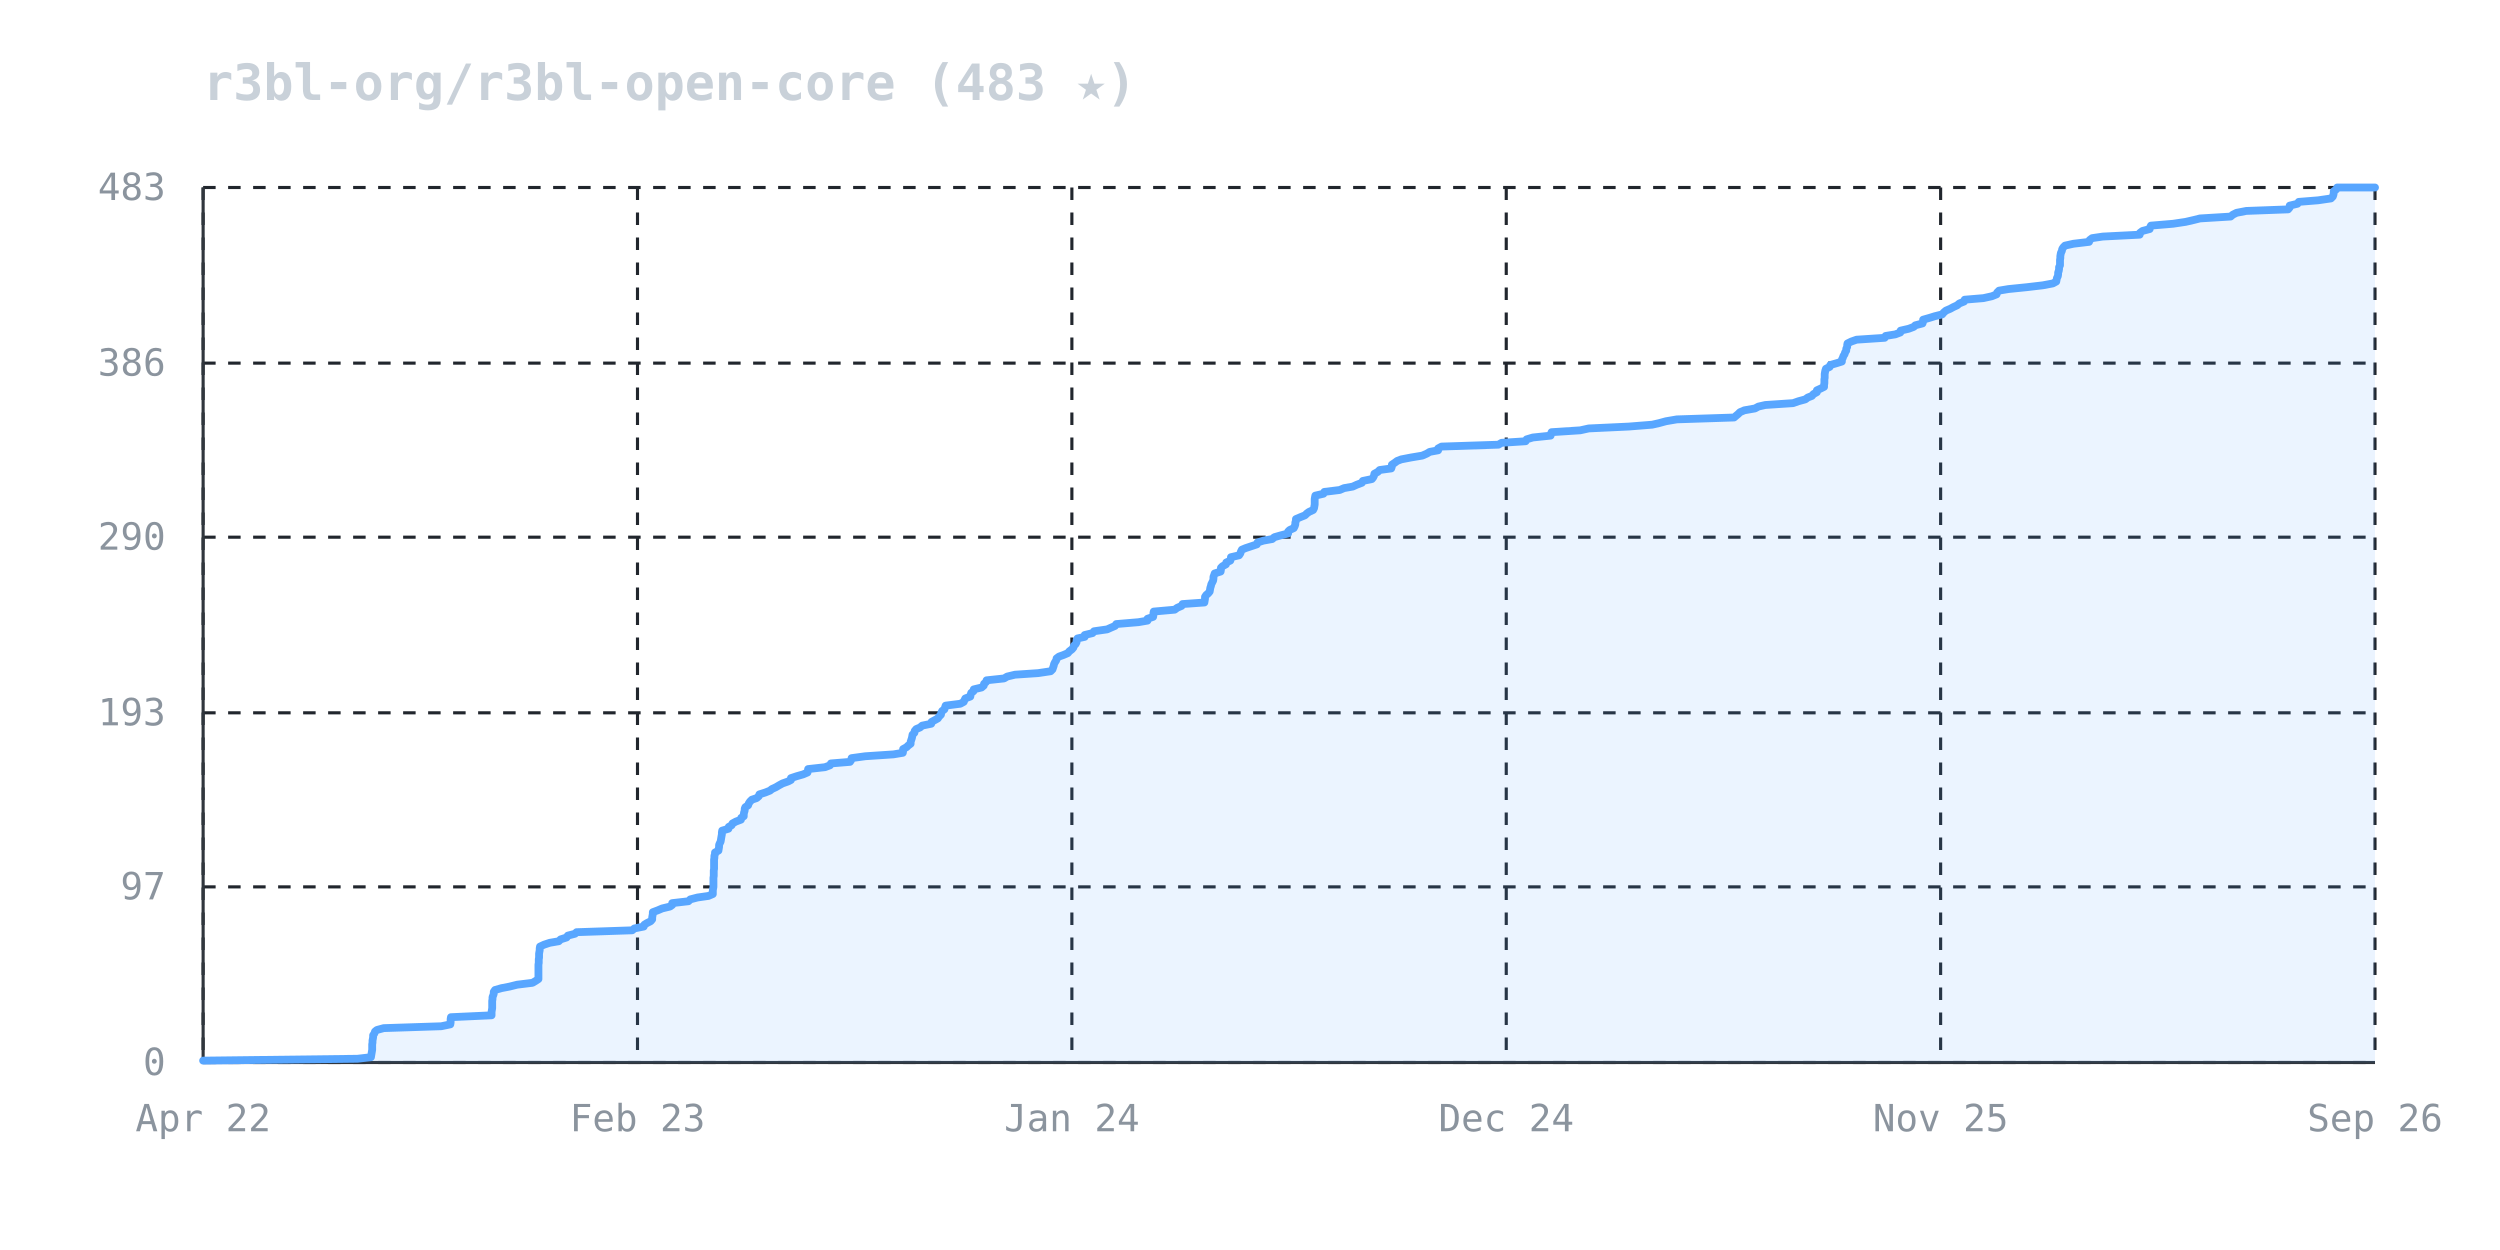
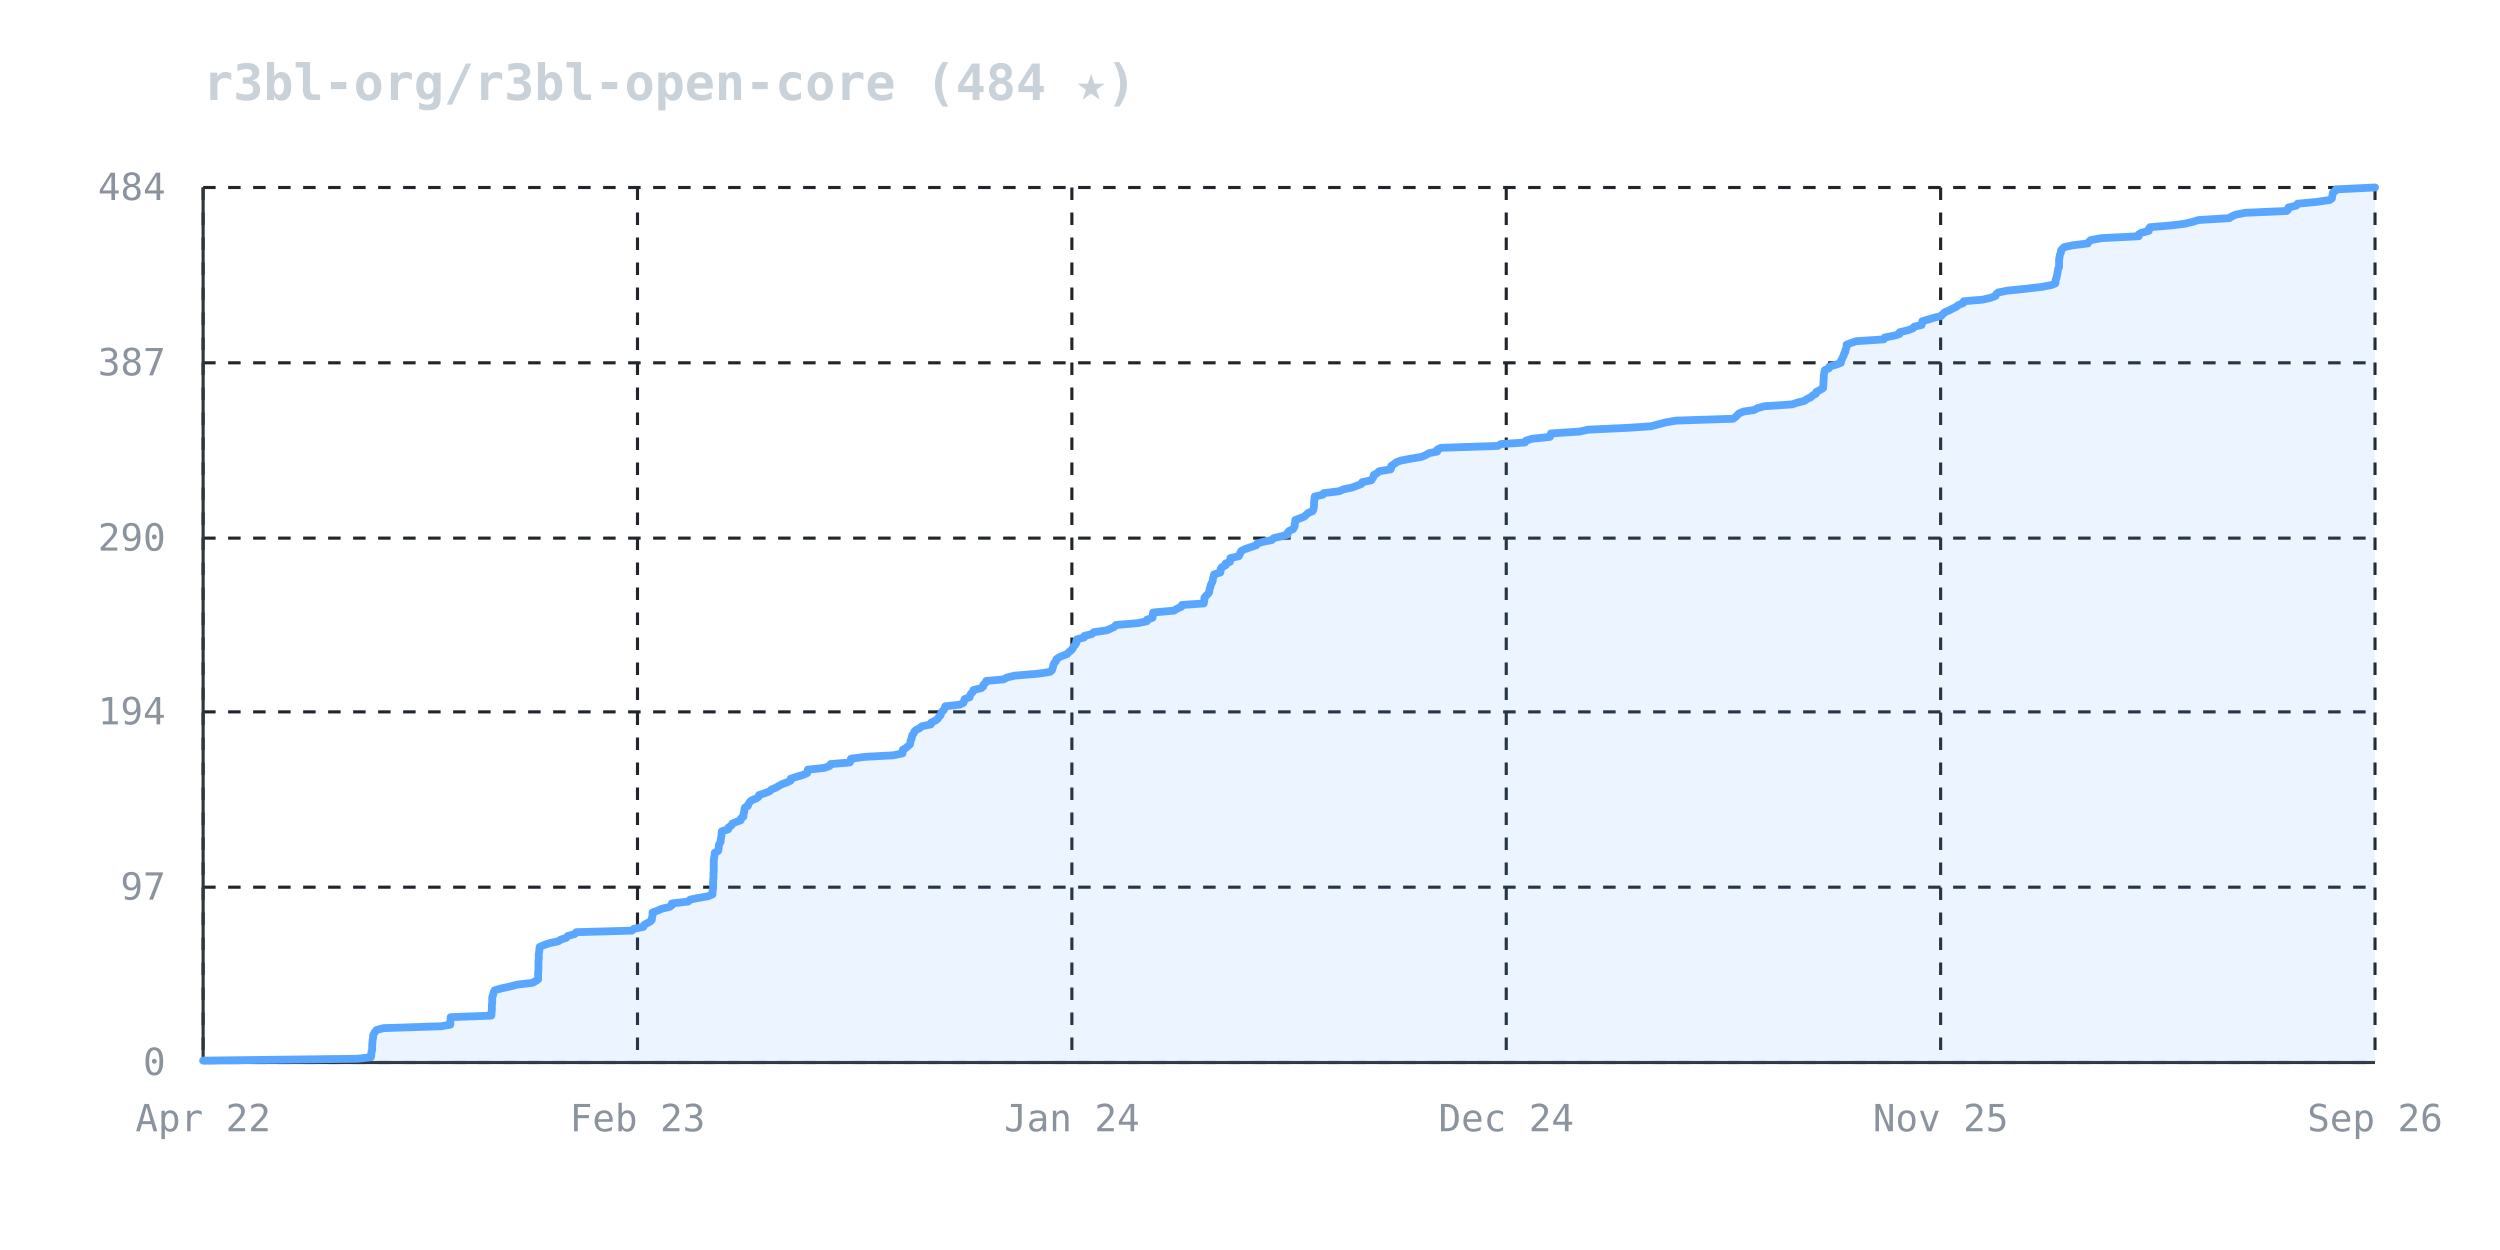
<svg xmlns="http://www.w3.org/2000/svg" viewBox="0 0 800 400" width="100%" height="100%" style="background-color: #0d1117; font-family: Iosevka, 'JetBrains Mono', 'Fira Code', 'Cascadia Code', ui-monospace, SFMono-Regular, Menlo, Monaco, Consolas, monospace;">
  <style>
    .title { fill: #c9d1d9; font-size: 16px; font-weight: 600; font-family: Iosevka, 'JetBrains Mono', 'Fira Code', 'Cascadia Code', ui-monospace, SFMono-Regular, Menlo, Monaco, Consolas, monospace; }
    .axis-line { stroke: #30363d; stroke-width: 1; }
    .line-path { fill: none; stroke: #58a6ff; stroke-width: 2.5; stroke-linejoin: round; stroke-linecap: round; }
    .area-path { fill: #58a6ff; fill-opacity: 0.12; }
  </style>
-   <text x="65" y="32" class="title">r3bl-org/r3bl-open-core (483 ★)</text>
+   <text x="65" y="32" class="title">r3bl-org/r3bl-open-core (484 ★)</text>
  <g id="grid">
    <line x1="65" y1="340.0" x2="760" y2="340.0" stroke="#21262d" stroke-dasharray="4,4" />
    <text x="53" y="344.0" fill="#8b949e" font-size="12" text-anchor="end" font-family="Iosevka, 'JetBrains Mono', 'Fira Code', 'Cascadia Code', ui-monospace, SFMono-Regular, Menlo, Monaco, Consolas, monospace">0</text>
-     <line x1="65" y1="283.8" x2="760" y2="283.8" stroke="#21262d" stroke-dasharray="4,4" />
-     <text x="53" y="287.8" fill="#8b949e" font-size="12" text-anchor="end" font-family="Iosevka, 'JetBrains Mono', 'Fira Code', 'Cascadia Code', ui-monospace, SFMono-Regular, Menlo, Monaco, Consolas, monospace">97</text>
-     <line x1="65" y1="228.1" x2="760" y2="228.1" stroke="#21262d" stroke-dasharray="4,4" />
-     <text x="53" y="232.1" fill="#8b949e" font-size="12" text-anchor="end" font-family="Iosevka, 'JetBrains Mono', 'Fira Code', 'Cascadia Code', ui-monospace, SFMono-Regular, Menlo, Monaco, Consolas, monospace">193</text>
-     <line x1="65" y1="171.9" x2="760" y2="171.9" stroke="#21262d" stroke-dasharray="4,4" />
-     <text x="53" y="175.9" fill="#8b949e" font-size="12" text-anchor="end" font-family="Iosevka, 'JetBrains Mono', 'Fira Code', 'Cascadia Code', ui-monospace, SFMono-Regular, Menlo, Monaco, Consolas, monospace">290</text>
-     <line x1="65" y1="116.2" x2="760" y2="116.2" stroke="#21262d" stroke-dasharray="4,4" />
-     <text x="53" y="120.2" fill="#8b949e" font-size="12" text-anchor="end" font-family="Iosevka, 'JetBrains Mono', 'Fira Code', 'Cascadia Code', ui-monospace, SFMono-Regular, Menlo, Monaco, Consolas, monospace">386</text>
+     <line x1="65" y1="283.9" x2="760" y2="283.9" stroke="#21262d" stroke-dasharray="4,4" />
+     <text x="53" y="287.9" fill="#8b949e" font-size="12" text-anchor="end" font-family="Iosevka, 'JetBrains Mono', 'Fira Code', 'Cascadia Code', ui-monospace, SFMono-Regular, Menlo, Monaco, Consolas, monospace">97</text>
+     <line x1="65" y1="227.8" x2="760" y2="227.8" stroke="#21262d" stroke-dasharray="4,4" />
+     <text x="53" y="231.8" fill="#8b949e" font-size="12" text-anchor="end" font-family="Iosevka, 'JetBrains Mono', 'Fira Code', 'Cascadia Code', ui-monospace, SFMono-Regular, Menlo, Monaco, Consolas, monospace">194</text>
+     <line x1="65" y1="172.2" x2="760" y2="172.2" stroke="#21262d" stroke-dasharray="4,4" />
+     <text x="53" y="176.2" fill="#8b949e" font-size="12" text-anchor="end" font-family="Iosevka, 'JetBrains Mono', 'Fira Code', 'Cascadia Code', ui-monospace, SFMono-Regular, Menlo, Monaco, Consolas, monospace">290</text>
+     <line x1="65" y1="116.1" x2="760" y2="116.1" stroke="#21262d" stroke-dasharray="4,4" />
+     <text x="53" y="120.1" fill="#8b949e" font-size="12" text-anchor="end" font-family="Iosevka, 'JetBrains Mono', 'Fira Code', 'Cascadia Code', ui-monospace, SFMono-Regular, Menlo, Monaco, Consolas, monospace">387</text>
    <line x1="65" y1="60.0" x2="760" y2="60.0" stroke="#21262d" stroke-dasharray="4,4" />
-     <text x="53" y="64.0" fill="#8b949e" font-size="12" text-anchor="end" font-family="Iosevka, 'JetBrains Mono', 'Fira Code', 'Cascadia Code', ui-monospace, SFMono-Regular, Menlo, Monaco, Consolas, monospace">483</text>
+     <text x="53" y="64.0" fill="#8b949e" font-size="12" text-anchor="end" font-family="Iosevka, 'JetBrains Mono', 'Fira Code', 'Cascadia Code', ui-monospace, SFMono-Regular, Menlo, Monaco, Consolas, monospace">484</text>
    <line x1="65.0" y1="60" x2="65.0" y2="340" stroke="#21262d" stroke-dasharray="4,4" />
    <text x="65.0" y="362.0" fill="#8b949e" font-size="12" text-anchor="middle" font-family="Iosevka, 'JetBrains Mono', 'Fira Code', 'Cascadia Code', ui-monospace, SFMono-Regular, Menlo, Monaco, Consolas, monospace">Apr 22</text>
    <line x1="204.0" y1="60" x2="204.0" y2="340" stroke="#21262d" stroke-dasharray="4,4" />
    <text x="204.0" y="362.0" fill="#8b949e" font-size="12" text-anchor="middle" font-family="Iosevka, 'JetBrains Mono', 'Fira Code', 'Cascadia Code', ui-monospace, SFMono-Regular, Menlo, Monaco, Consolas, monospace">Feb 23</text>
    <line x1="343.0" y1="60" x2="343.0" y2="340" stroke="#21262d" stroke-dasharray="4,4" />
    <text x="343.0" y="362.0" fill="#8b949e" font-size="12" text-anchor="middle" font-family="Iosevka, 'JetBrains Mono', 'Fira Code', 'Cascadia Code', ui-monospace, SFMono-Regular, Menlo, Monaco, Consolas, monospace">Jan 24</text>
    <line x1="482.0" y1="60" x2="482.0" y2="340" stroke="#21262d" stroke-dasharray="4,4" />
    <text x="482.0" y="362.0" fill="#8b949e" font-size="12" text-anchor="middle" font-family="Iosevka, 'JetBrains Mono', 'Fira Code', 'Cascadia Code', ui-monospace, SFMono-Regular, Menlo, Monaco, Consolas, monospace">Dec 24</text>
    <line x1="621.0" y1="60" x2="621.0" y2="340" stroke="#21262d" stroke-dasharray="4,4" />
    <text x="621.0" y="362.0" fill="#8b949e" font-size="12" text-anchor="middle" font-family="Iosevka, 'JetBrains Mono', 'Fira Code', 'Cascadia Code', ui-monospace, SFMono-Regular, Menlo, Monaco, Consolas, monospace">Nov 25</text>
    <line x1="760.0" y1="60" x2="760.0" y2="340" stroke="#21262d" stroke-dasharray="4,4" />
    <text x="760.0" y="362.0" fill="#8b949e" font-size="12" text-anchor="middle" font-family="Iosevka, 'JetBrains Mono', 'Fira Code', 'Cascadia Code', ui-monospace, SFMono-Regular, Menlo, Monaco, Consolas, monospace">Sep 26</text>
  </g>
  <line x1="65" y1="340" x2="760" y2="340" class="axis-line" />
  <line x1="65" y1="60" x2="65" y2="340" class="axis-line" />
-   <polygon points="65.0,340.0 65.0,339.4 114.4,338.8 118.7,338.3 118.8,337.7 118.9,337.1 119.0,336.5 119.1,335.9 119.1,335.4 119.1,334.8 119.1,334.2 119.2,333.6 119.2,333.0 119.3,332.5 119.4,331.9 119.4,331.3 119.8,330.7 120.0,330.1 120.6,329.6 122.8,329.0 141.2,328.4 144.1,327.8 144.2,327.2 144.2,326.7 144.2,326.1 144.3,325.5 157.3,324.9 157.3,324.3 157.3,323.8 157.4,323.2 157.5,322.6 157.5,322.0 157.5,321.4 157.5,320.9 157.5,320.3 157.6,319.7 157.6,319.1 157.8,318.6 158.0,318.0 158.0,317.4 158.4,316.8 160.5,316.2 163.1,315.7 165.5,315.1 170.4,314.5 171.4,313.9 172.3,313.3 172.3,312.8 172.3,312.2 172.3,311.6 172.3,311.0 172.3,310.4 172.3,309.9 172.3,309.3 172.3,308.7 172.4,308.1 172.4,307.5 172.4,307.0 172.5,306.4 172.5,305.8 172.5,305.2 172.6,304.6 172.7,304.1 172.7,303.5 172.8,302.9 174.1,302.3 175.9,301.7 178.8,301.2 179.4,300.6 181.3,300.0 181.7,299.4 184.0,298.8 184.5,298.3 202.3,297.7 203.0,297.1 206.0,296.5 206.2,295.9 207.0,295.4 208.2,294.8 208.7,294.2 208.7,293.6 208.8,293.0 208.9,292.5 208.9,291.9 210.5,291.3 211.9,290.7 214.4,290.1 215.1,289.6 215.1,289.0 220.3,288.4 220.9,287.8 223.2,287.2 226.7,286.7 228.1,286.1 228.1,285.5 228.1,284.9 228.2,284.3 228.3,283.8 228.3,283.2 228.3,282.6 228.3,282.0 228.3,281.4 228.3,280.9 228.4,280.3 228.4,279.7 228.4,279.1 228.4,278.6 228.5,278.0 228.5,277.4 228.5,276.8 228.5,276.2 228.5,275.7 228.5,275.1 228.6,274.5 228.6,273.9 228.8,273.3 228.8,272.8 229.9,272.2 230.0,271.6 230.1,271.0 230.1,270.4 230.3,269.9 230.6,269.3 230.7,268.7 230.8,268.1 230.9,267.5 231.0,267.0 231.0,266.4 231.1,265.8 233.1,265.2 233.2,264.6 234.1,264.1 234.4,263.5 235.5,262.9 237.1,262.3 237.2,261.7 238.0,261.2 238.0,260.6 238.1,260.0 238.3,259.4 238.3,258.8 238.5,258.3 239.4,257.7 239.6,257.1 240.0,256.5 240.6,255.9 242.1,255.4 242.8,254.8 243.0,254.2 244.9,253.6 246.4,253.0 247.0,252.5 248.3,251.9 249.3,251.3 250.4,250.7 252.1,250.1 253.1,249.6 253.1,249.0 254.9,248.4 257.0,247.8 258.4,247.2 258.5,246.7 258.6,246.1 264.0,245.5 265.6,244.9 265.9,244.3 272.0,243.8 272.4,243.2 272.5,242.6 276.9,242.0 285.9,241.4 288.9,240.9 289.0,240.3 289.0,239.7 290.1,239.1 290.6,238.6 291.4,238.0 291.4,237.4 291.6,236.8 291.8,236.2 291.9,235.7 292.0,235.1 292.6,234.5 292.7,233.9 293.2,233.3 294.4,232.8 295.1,232.2 298.0,231.6 298.1,231.0 299.2,230.4 300.1,229.9 300.5,229.3 301.1,228.7 301.2,228.1 301.5,227.5 302.2,227.0 302.4,226.4 302.6,225.8 307.3,225.2 308.4,224.6 308.6,224.1 308.9,223.5 310.5,222.9 310.6,222.3 310.8,221.7 311.5,221.2 311.6,220.6 314.1,220.0 314.8,219.4 314.9,218.8 315.5,218.3 315.7,217.7 321.3,217.1 322.3,216.5 324.8,215.9 332.2,215.4 336.2,214.8 336.8,214.2 337.0,213.6 337.2,213.0 337.3,212.5 337.6,211.9 338.0,211.3 338.1,210.7 338.9,210.1 340.3,209.6 341.7,209.0 342.2,208.4 343.0,207.8 343.5,207.2 343.6,206.7 344.2,206.1 344.5,205.5 344.5,204.9 344.8,204.3 347.1,203.8 347.1,203.2 349.6,202.6 350.1,202.0 354.3,201.4 355.4,200.9 356.8,200.3 357.2,199.7 364.3,199.1 367.2,198.6 367.2,198.0 369.0,197.4 369.1,196.8 369.1,196.2 369.2,195.7 375.9,195.1 376.7,194.5 378.1,193.9 378.4,193.3 385.4,192.8 385.5,192.2 385.6,191.6 385.6,191.0 386.0,190.4 386.6,189.9 387.1,189.3 387.2,188.7 387.3,188.1 387.5,187.5 387.6,187.0 387.9,186.4 388.2,185.8 388.3,185.2 388.3,184.6 388.5,184.1 388.7,183.5 390.6,182.9 390.7,182.3 390.7,181.7 391.2,181.2 392.3,180.6 392.4,180.0 393.7,179.4 393.9,178.8 393.9,178.3 396.5,177.7 396.9,177.1 397.1,176.5 397.4,175.9 398.6,175.4 400.4,174.8 402.2,174.2 402.4,173.6 404.3,173.0 407.1,172.5 407.8,171.9 409.9,171.3 412.2,170.7 412.2,170.1 412.7,169.6 414.0,169.0 414.3,168.4 414.5,167.8 414.5,167.2 414.7,166.7 414.7,166.1 416.1,165.5 417.6,164.9 418.2,164.3 418.9,163.8 420.2,163.2 420.5,162.6 420.6,162.0 420.7,161.4 420.7,160.9 420.7,160.3 420.7,159.7 420.8,159.1 420.9,158.6 423.5,158.0 423.8,157.4 428.7,156.8 430.1,156.2 432.9,155.7 434.2,155.1 435.8,154.5 436.1,153.9 439.0,153.3 439.4,152.8 439.7,152.2 439.8,151.6 440.9,151.0 441.5,150.4 445.2,149.9 445.4,149.3 445.4,148.7 446.3,148.1 447.1,147.5 448.4,147.0 451.5,146.4 455.1,145.8 456.5,145.2 457.5,144.6 460.2,144.1 460.2,143.5 461.3,142.9 479.5,142.3 480.5,141.7 488.2,141.2 488.5,140.6 490.5,140.0 496.2,139.4 496.3,138.8 496.5,138.3 505.7,137.7 508.4,137.1 521.2,136.5 528.7,135.9 530.9,135.4 533.1,134.8 536.6,134.2 554.9,133.6 555.6,133.0 556.2,132.5 556.8,131.9 558.2,131.3 561.6,130.7 562.7,130.1 564.9,129.6 573.8,129.0 575.5,128.4 577.7,127.8 578.5,127.2 579.8,126.7 580.3,126.1 581.4,125.5 581.4,124.9 582.7,124.3 583.7,123.8 583.7,123.2 583.8,122.6 583.8,122.0 583.8,121.4 583.9,120.9 583.9,120.3 583.9,119.7 584.0,119.1 584.1,118.6 584.3,118.0 585.5,117.4 585.7,116.8 587.8,116.2 589.4,115.7 589.4,115.1 589.7,114.5 589.9,113.9 590.3,113.3 590.4,112.8 590.8,112.2 590.8,111.6 591.1,111.0 591.1,110.4 591.2,109.9 592.4,109.3 594.1,108.7 603.1,108.1 603.4,107.5 606.5,107.0 608.1,106.4 608.2,105.8 610.8,105.2 612.4,104.6 612.9,104.1 615.2,103.5 615.4,102.9 615.4,102.3 617.5,101.7 619.1,101.2 621.5,100.6 622.0,100.0 622.7,99.4 624.1,98.8 625.0,98.3 626.3,97.7 627.0,97.1 628.5,96.5 628.7,95.9 634.7,95.4 637.4,94.8 638.9,94.2 639.1,93.6 639.7,93.0 642.7,92.5 648.6,91.9 653.7,91.3 656.9,90.7 658.0,90.1 658.1,89.6 658.2,89.0 658.5,88.4 658.6,87.8 658.6,87.2 658.8,86.7 658.9,86.1 658.9,85.5 659.2,84.9 659.2,84.3 659.2,83.8 659.2,83.2 659.3,82.6 659.3,82.0 659.4,81.4 659.5,80.9 659.8,80.3 659.9,79.7 660.3,79.1 660.8,78.6 663.5,78.0 668.5,77.4 668.7,76.8 669.5,76.2 672.9,75.7 684.7,75.1 684.8,74.5 685.6,73.9 687.9,73.3 688.0,72.8 688.3,72.2 695.4,71.6 699.4,71.0 702.0,70.4 704.0,69.9 713.8,69.3 714.5,68.7 715.7,68.1 718.8,67.5 732.2,67.0 732.7,66.4 732.7,65.8 735.2,65.2 735.6,64.6 741.8,64.1 745.9,63.5 746.5,62.9 746.7,62.3 746.8,61.7 746.8,61.2 747.6,60.6 747.9,60.0 760.0,60.0 760.0,340.0" class="area-path" />
-   <polyline points="65.0,339.4 114.4,338.8 118.7,338.3 118.8,337.7 118.9,337.1 119.0,336.5 119.1,335.9 119.1,335.4 119.1,334.8 119.1,334.2 119.2,333.6 119.2,333.0 119.3,332.5 119.4,331.9 119.4,331.3 119.8,330.7 120.0,330.1 120.6,329.6 122.8,329.0 141.2,328.4 144.1,327.8 144.2,327.2 144.2,326.7 144.2,326.1 144.3,325.5 157.3,324.9 157.3,324.3 157.3,323.8 157.4,323.2 157.5,322.6 157.5,322.0 157.5,321.4 157.5,320.9 157.5,320.3 157.6,319.7 157.6,319.1 157.8,318.6 158.0,318.0 158.0,317.4 158.4,316.8 160.5,316.2 163.1,315.7 165.5,315.1 170.4,314.5 171.4,313.9 172.3,313.3 172.3,312.8 172.3,312.2 172.3,311.6 172.3,311.0 172.3,310.4 172.3,309.9 172.3,309.3 172.3,308.7 172.4,308.1 172.4,307.5 172.4,307.0 172.5,306.4 172.5,305.8 172.5,305.2 172.6,304.6 172.7,304.1 172.7,303.5 172.8,302.9 174.1,302.3 175.9,301.7 178.8,301.2 179.4,300.6 181.3,300.0 181.7,299.4 184.0,298.8 184.5,298.3 202.3,297.7 203.0,297.1 206.0,296.5 206.2,295.9 207.0,295.4 208.2,294.8 208.7,294.2 208.7,293.6 208.8,293.0 208.9,292.5 208.9,291.9 210.5,291.3 211.9,290.7 214.4,290.1 215.1,289.6 215.1,289.0 220.3,288.4 220.9,287.8 223.2,287.2 226.7,286.7 228.1,286.1 228.1,285.5 228.1,284.9 228.2,284.3 228.3,283.8 228.3,283.2 228.3,282.6 228.3,282.0 228.3,281.4 228.3,280.9 228.4,280.3 228.4,279.7 228.4,279.1 228.4,278.6 228.5,278.0 228.5,277.4 228.5,276.8 228.5,276.2 228.5,275.7 228.5,275.1 228.6,274.5 228.6,273.9 228.8,273.3 228.8,272.8 229.9,272.2 230.0,271.6 230.1,271.0 230.1,270.4 230.3,269.9 230.6,269.3 230.7,268.7 230.8,268.1 230.9,267.5 231.0,267.0 231.0,266.4 231.1,265.8 233.1,265.2 233.2,264.6 234.1,264.1 234.4,263.5 235.5,262.9 237.1,262.3 237.2,261.7 238.0,261.2 238.0,260.6 238.1,260.0 238.3,259.4 238.3,258.8 238.5,258.3 239.4,257.7 239.6,257.1 240.0,256.5 240.6,255.9 242.1,255.4 242.8,254.8 243.0,254.2 244.9,253.6 246.4,253.0 247.0,252.5 248.3,251.9 249.3,251.3 250.4,250.7 252.1,250.1 253.1,249.6 253.1,249.0 254.9,248.4 257.0,247.8 258.4,247.2 258.5,246.7 258.6,246.1 264.0,245.5 265.6,244.9 265.9,244.3 272.0,243.8 272.4,243.2 272.5,242.6 276.9,242.0 285.9,241.4 288.9,240.9 289.0,240.3 289.0,239.7 290.1,239.1 290.6,238.6 291.4,238.0 291.4,237.4 291.6,236.8 291.8,236.2 291.9,235.7 292.0,235.1 292.6,234.5 292.7,233.9 293.2,233.3 294.4,232.8 295.1,232.2 298.0,231.6 298.1,231.0 299.2,230.4 300.1,229.9 300.5,229.3 301.1,228.7 301.2,228.1 301.5,227.5 302.2,227.0 302.4,226.4 302.6,225.8 307.3,225.2 308.4,224.6 308.6,224.1 308.9,223.5 310.5,222.9 310.6,222.3 310.8,221.7 311.5,221.2 311.6,220.6 314.1,220.0 314.8,219.4 314.9,218.8 315.5,218.3 315.7,217.7 321.3,217.1 322.3,216.5 324.8,215.9 332.2,215.4 336.2,214.8 336.8,214.2 337.0,213.6 337.2,213.0 337.3,212.5 337.6,211.9 338.0,211.3 338.1,210.7 338.9,210.1 340.3,209.6 341.7,209.0 342.2,208.4 343.0,207.8 343.5,207.2 343.6,206.7 344.2,206.1 344.5,205.5 344.5,204.9 344.8,204.3 347.1,203.8 347.1,203.2 349.6,202.6 350.1,202.0 354.3,201.4 355.4,200.9 356.8,200.3 357.2,199.7 364.3,199.1 367.2,198.6 367.2,198.0 369.0,197.4 369.1,196.8 369.1,196.2 369.2,195.7 375.9,195.1 376.7,194.5 378.1,193.9 378.4,193.3 385.4,192.8 385.5,192.2 385.6,191.6 385.6,191.0 386.0,190.4 386.6,189.9 387.1,189.3 387.2,188.7 387.3,188.1 387.5,187.5 387.6,187.0 387.9,186.4 388.2,185.8 388.3,185.2 388.3,184.6 388.5,184.1 388.7,183.5 390.6,182.9 390.7,182.3 390.7,181.7 391.2,181.2 392.3,180.6 392.4,180.0 393.7,179.4 393.9,178.8 393.9,178.3 396.5,177.7 396.9,177.1 397.1,176.5 397.4,175.9 398.6,175.4 400.4,174.8 402.2,174.2 402.4,173.6 404.3,173.0 407.1,172.5 407.8,171.9 409.9,171.3 412.2,170.7 412.2,170.1 412.7,169.6 414.0,169.0 414.3,168.4 414.5,167.8 414.5,167.2 414.7,166.7 414.7,166.1 416.1,165.5 417.6,164.9 418.2,164.3 418.9,163.8 420.2,163.2 420.5,162.6 420.6,162.0 420.7,161.4 420.7,160.9 420.7,160.3 420.7,159.7 420.8,159.1 420.9,158.6 423.5,158.0 423.8,157.4 428.7,156.8 430.1,156.2 432.9,155.7 434.2,155.1 435.8,154.5 436.1,153.9 439.0,153.3 439.4,152.8 439.7,152.2 439.8,151.6 440.9,151.0 441.5,150.4 445.2,149.9 445.4,149.3 445.4,148.7 446.3,148.1 447.1,147.5 448.4,147.0 451.5,146.4 455.1,145.8 456.5,145.2 457.5,144.6 460.2,144.1 460.2,143.5 461.3,142.9 479.5,142.3 480.5,141.7 488.2,141.2 488.5,140.6 490.5,140.0 496.2,139.4 496.3,138.8 496.5,138.3 505.7,137.7 508.4,137.1 521.2,136.5 528.7,135.9 530.9,135.4 533.1,134.8 536.6,134.2 554.9,133.6 555.6,133.0 556.2,132.5 556.8,131.9 558.2,131.3 561.6,130.7 562.7,130.1 564.9,129.6 573.8,129.0 575.5,128.4 577.7,127.8 578.5,127.2 579.8,126.7 580.3,126.1 581.4,125.5 581.4,124.9 582.7,124.3 583.7,123.8 583.7,123.2 583.8,122.6 583.8,122.0 583.8,121.4 583.9,120.9 583.9,120.3 583.9,119.7 584.0,119.1 584.1,118.6 584.3,118.0 585.5,117.4 585.7,116.8 587.8,116.2 589.4,115.7 589.4,115.1 589.7,114.5 589.9,113.9 590.3,113.3 590.4,112.8 590.8,112.2 590.8,111.6 591.1,111.0 591.1,110.4 591.2,109.9 592.4,109.3 594.1,108.7 603.1,108.1 603.4,107.5 606.5,107.0 608.1,106.4 608.2,105.8 610.8,105.2 612.4,104.6 612.9,104.1 615.2,103.5 615.4,102.9 615.4,102.3 617.5,101.7 619.1,101.2 621.5,100.6 622.0,100.0 622.7,99.4 624.1,98.8 625.0,98.3 626.3,97.7 627.0,97.1 628.5,96.5 628.7,95.9 634.7,95.4 637.4,94.8 638.9,94.2 639.1,93.6 639.7,93.0 642.7,92.5 648.6,91.9 653.7,91.3 656.9,90.7 658.0,90.1 658.1,89.6 658.2,89.0 658.5,88.4 658.6,87.8 658.6,87.2 658.8,86.7 658.9,86.1 658.9,85.5 659.2,84.9 659.2,84.3 659.2,83.8 659.2,83.2 659.3,82.6 659.3,82.0 659.4,81.4 659.5,80.9 659.8,80.3 659.9,79.7 660.3,79.1 660.8,78.6 663.5,78.0 668.5,77.4 668.7,76.8 669.5,76.2 672.9,75.7 684.7,75.1 684.8,74.5 685.6,73.9 687.9,73.3 688.0,72.8 688.3,72.2 695.4,71.6 699.4,71.0 702.0,70.4 704.0,69.9 713.8,69.3 714.5,68.7 715.7,68.1 718.8,67.5 732.2,67.0 732.7,66.4 732.7,65.8 735.2,65.2 735.6,64.6 741.8,64.1 745.9,63.5 746.5,62.9 746.7,62.3 746.8,61.7 746.8,61.2 747.6,60.6 747.9,60.0 760.0,60.0" class="line-path" />
+   <polygon points="65.0,340.0 65.0,339.4 114.4,338.8 118.7,338.3 118.8,337.7 118.8,337.1 118.9,336.5 119.1,336.0 119.1,335.4 119.1,334.8 119.1,334.2 119.2,333.6 119.2,333.1 119.3,332.5 119.4,331.9 119.4,331.3 119.7,330.7 120.0,330.2 120.5,329.6 122.8,329.0 141.2,328.4 144.1,327.9 144.1,327.3 144.1,326.7 144.2,326.1 144.2,325.5 157.2,325.0 157.3,324.4 157.3,323.8 157.4,323.2 157.4,322.6 157.4,322.1 157.4,321.5 157.5,320.9 157.5,320.3 157.5,319.8 157.5,319.2 157.7,318.6 157.9,318.0 158.0,317.4 158.3,316.9 160.4,316.3 163.1,315.7 165.4,315.1 170.4,314.5 171.3,314.0 172.2,313.4 172.2,312.8 172.2,312.2 172.2,311.7 172.2,311.1 172.3,310.5 172.3,309.9 172.3,309.3 172.3,308.8 172.3,308.2 172.3,307.6 172.4,307.0 172.4,306.4 172.4,305.9 172.4,305.3 172.5,304.7 172.6,304.1 172.6,303.6 172.7,303.0 174.1,302.4 175.9,301.8 178.7,301.2 179.4,300.7 181.2,300.1 181.7,299.5 183.9,298.9 184.4,298.3 202.2,297.8 202.9,297.2 205.9,296.6 206.1,296.0 206.9,295.5 208.1,294.9 208.6,294.3 208.6,293.7 208.8,293.1 208.8,292.6 208.8,292.0 210.4,291.4 211.8,290.8 214.3,290.2 215.0,289.7 215.0,289.1 220.2,288.5 220.8,287.9 223.1,287.4 226.6,286.8 228.0,286.2 228.0,285.6 228.0,285.0 228.2,284.5 228.2,283.9 228.2,283.3 228.2,282.7 228.2,282.1 228.2,281.6 228.3,281.0 228.3,280.4 228.3,279.8 228.3,279.3 228.4,278.7 228.4,278.1 228.4,277.5 228.4,276.9 228.4,276.4 228.4,275.8 228.4,275.2 228.5,274.6 228.6,274.0 228.7,273.5 228.7,272.9 229.8,272.3 229.9,271.7 230.0,271.2 230.0,270.6 230.2,270.0 230.6,269.4 230.6,268.8 230.7,268.3 230.8,267.7 230.9,267.1 230.9,266.5 231.0,266.0 233.0,265.4 233.1,264.8 234.0,264.2 234.3,263.6 235.4,263.1 237.0,262.5 237.1,261.9 237.9,261.3 237.9,260.7 238.0,260.2 238.2,259.6 238.2,259.0 238.4,258.4 239.3,257.9 239.5,257.3 239.9,256.7 240.5,256.1 242.0,255.5 242.7,255.0 242.9,254.4 244.8,253.8 246.3,253.2 246.9,252.6 248.2,252.1 249.2,251.5 250.3,250.9 252.0,250.3 253.0,249.8 253.0,249.2 254.8,248.6 256.9,248.0 258.3,247.4 258.4,246.9 258.5,246.3 263.9,245.7 265.5,245.1 265.8,244.5 271.9,244.0 272.3,243.4 272.3,242.8 276.7,242.2 285.8,241.7 288.8,241.1 288.9,240.5 288.9,239.9 290.0,239.3 290.5,238.8 291.2,238.2 291.3,237.6 291.4,237.0 291.7,236.4 291.8,235.9 291.9,235.3 292.4,234.7 292.6,234.1 293.1,233.6 294.3,233.0 295.0,232.4 297.9,231.8 298.0,231.2 299.1,230.7 300.0,230.1 300.4,229.5 301.0,228.9 301.1,228.3 301.4,227.8 302.0,227.2 302.3,226.6 302.5,226.0 307.1,225.5 308.3,224.9 308.5,224.3 308.7,223.7 310.3,223.1 310.4,222.6 310.7,222.0 311.3,221.4 311.5,220.8 314.0,220.2 314.6,219.7 314.7,219.1 315.4,218.5 315.6,217.9 321.2,217.4 322.2,216.8 324.7,216.2 332.1,215.6 336.0,215.0 336.6,214.5 336.8,213.9 337.0,213.3 337.1,212.7 337.4,212.1 337.9,211.6 338.0,211.0 338.8,210.4 340.1,209.8 341.5,209.3 342.0,208.7 342.8,208.1 343.3,207.5 343.5,206.9 344.0,206.4 344.4,205.8 344.4,205.2 344.6,204.6 346.9,204.0 347.0,203.5 349.4,202.9 350.0,202.3 354.2,201.7 355.3,201.2 356.6,200.6 357.1,200.0 364.1,199.4 367.0,198.8 367.0,198.3 368.8,197.7 368.9,197.1 368.9,196.5 369.0,196.0 375.7,195.4 376.6,194.8 378.0,194.2 378.2,193.6 385.2,193.1 385.3,192.5 385.4,191.9 385.4,191.3 385.9,190.7 386.4,190.2 386.9,189.6 387.0,189.0 387.1,188.4 387.3,187.9 387.4,187.3 387.7,186.7 388.0,186.1 388.1,185.5 388.2,185.0 388.4,184.4 388.5,183.8 390.5,183.2 390.6,182.6 390.6,182.1 391.0,181.5 392.2,180.9 392.2,180.3 393.6,179.8 393.7,179.2 393.7,178.6 396.4,178.0 396.7,177.4 396.9,176.9 397.2,176.3 398.4,175.7 400.2,175.1 402.0,174.5 402.2,174.0 404.1,173.4 407.0,172.8 407.6,172.2 409.7,171.7 412.0,171.1 412.0,170.5 412.5,169.9 413.8,169.3 414.1,168.8 414.3,168.2 414.3,167.6 414.5,167.0 414.5,166.4 415.9,165.9 417.4,165.3 418.0,164.7 418.7,164.1 420.0,163.6 420.3,163.0 420.4,162.4 420.5,161.8 420.5,161.2 420.5,160.7 420.6,160.1 420.6,159.5 420.7,158.9 423.3,158.3 423.6,157.8 428.5,157.2 429.9,156.6 432.7,156.0 434.0,155.5 435.6,154.9 435.9,154.3 438.8,153.7 439.2,153.1 439.5,152.6 439.6,152.0 440.7,151.4 441.3,150.8 445.0,150.2 445.2,149.7 445.2,149.1 446.1,148.5 446.9,147.9 448.2,147.4 451.3,146.8 454.9,146.2 456.3,145.6 457.3,145.0 459.9,144.5 459.9,143.9 461.1,143.3 479.3,142.7 480.3,142.1 488.0,141.6 488.3,141.0 490.3,140.4 496.0,139.8 496.1,139.3 496.3,138.7 505.4,138.1 508.2,137.5 521.0,136.9 528.4,136.4 530.6,135.8 532.9,135.2 536.3,134.6 554.6,134.0 555.3,133.5 555.9,132.9 556.5,132.3 557.9,131.7 561.3,131.2 562.4,130.6 564.6,130.0 573.5,129.4 575.2,128.8 577.4,128.3 578.2,127.7 579.5,127.1 580.1,126.5 581.1,126.0 581.2,125.4 582.4,124.8 583.4,124.2 583.4,123.6 583.5,123.1 583.5,122.5 583.5,121.9 583.6,121.3 583.6,120.7 583.6,120.2 583.7,119.6 583.8,119.0 584.0,118.4 585.2,117.9 585.4,117.3 587.5,116.7 589.1,116.1 589.1,115.5 589.4,115.0 589.6,114.4 590.0,113.8 590.1,113.2 590.5,112.6 590.5,112.1 590.8,111.5 590.9,110.9 590.9,110.3 592.2,109.8 593.8,109.2 602.8,108.6 603.1,108.0 606.2,107.4 607.8,106.9 607.9,106.3 610.5,105.7 612.1,105.1 612.6,104.5 614.9,104.0 615.1,103.4 615.1,102.8 617.2,102.2 618.8,101.7 621.2,101.1 621.7,100.5 622.4,99.9 623.8,99.3 624.7,98.8 626.0,98.2 626.7,97.6 628.2,97.0 628.4,96.4 634.4,95.9 637.0,95.3 638.6,94.7 638.8,94.1 639.4,93.6 642.4,93.0 648.3,92.4 653.4,91.8 656.5,91.2 657.7,90.7 657.8,90.1 657.8,89.5 658.1,88.9 658.2,88.3 658.3,87.8 658.4,87.2 658.5,86.6 658.6,86.0 658.9,85.5 658.9,84.9 658.9,84.3 658.9,83.7 658.9,83.1 659.0,82.6 659.1,82.0 659.2,81.4 659.5,80.8 659.5,80.2 659.9,79.7 660.5,79.1 663.2,78.5 668.1,77.9 668.4,77.4 669.1,76.8 672.6,76.2 684.4,75.6 684.4,75.0 685.2,74.5 687.6,73.9 687.6,73.3 688.0,72.7 695.1,72.1 699.1,71.6 701.6,71.0 703.6,70.4 713.4,69.8 714.1,69.3 715.4,68.7 718.4,68.1 731.8,67.5 732.3,66.9 732.3,66.4 734.8,65.8 735.2,65.2 741.4,64.6 745.5,64.0 746.2,63.5 746.3,62.9 746.4,62.3 746.5,61.7 747.2,61.2 747.5,60.6 759.9,60.0 760.0,60.0 760.0,340.0" class="area-path" />
+   <polyline points="65.0,339.4 114.4,338.8 118.7,338.3 118.8,337.7 118.8,337.1 118.9,336.5 119.1,336.0 119.1,335.4 119.1,334.8 119.1,334.2 119.2,333.6 119.2,333.1 119.3,332.5 119.4,331.9 119.4,331.3 119.7,330.7 120.0,330.2 120.5,329.6 122.8,329.0 141.2,328.4 144.1,327.9 144.1,327.3 144.1,326.7 144.2,326.1 144.2,325.5 157.2,325.0 157.3,324.4 157.3,323.8 157.4,323.2 157.4,322.6 157.4,322.1 157.4,321.5 157.5,320.9 157.5,320.3 157.5,319.8 157.5,319.2 157.7,318.6 157.9,318.0 158.0,317.4 158.3,316.9 160.4,316.3 163.1,315.7 165.4,315.1 170.4,314.5 171.3,314.0 172.2,313.4 172.2,312.8 172.2,312.2 172.2,311.7 172.2,311.1 172.3,310.5 172.3,309.9 172.3,309.3 172.3,308.8 172.3,308.2 172.3,307.6 172.4,307.0 172.4,306.4 172.4,305.9 172.4,305.3 172.5,304.7 172.6,304.1 172.6,303.6 172.7,303.0 174.1,302.4 175.9,301.8 178.7,301.2 179.4,300.7 181.2,300.1 181.7,299.5 183.9,298.9 184.4,298.3 202.2,297.8 202.9,297.2 205.9,296.6 206.1,296.0 206.9,295.5 208.1,294.9 208.6,294.3 208.6,293.7 208.8,293.1 208.8,292.6 208.8,292.0 210.4,291.4 211.8,290.8 214.3,290.2 215.0,289.7 215.0,289.1 220.2,288.5 220.8,287.9 223.1,287.4 226.6,286.8 228.0,286.2 228.0,285.6 228.0,285.0 228.2,284.5 228.2,283.9 228.2,283.3 228.2,282.7 228.2,282.1 228.2,281.6 228.3,281.0 228.3,280.4 228.3,279.8 228.3,279.3 228.4,278.7 228.4,278.1 228.4,277.5 228.4,276.9 228.4,276.4 228.4,275.8 228.4,275.2 228.5,274.6 228.6,274.0 228.7,273.5 228.7,272.9 229.8,272.3 229.9,271.7 230.0,271.2 230.0,270.6 230.2,270.0 230.6,269.4 230.6,268.8 230.7,268.3 230.8,267.7 230.9,267.1 230.9,266.5 231.0,266.0 233.0,265.4 233.1,264.8 234.0,264.2 234.3,263.6 235.4,263.1 237.0,262.5 237.1,261.9 237.9,261.3 237.9,260.7 238.0,260.2 238.2,259.6 238.2,259.0 238.4,258.4 239.3,257.9 239.5,257.3 239.9,256.7 240.5,256.1 242.0,255.5 242.7,255.0 242.9,254.4 244.8,253.8 246.3,253.2 246.9,252.6 248.2,252.1 249.2,251.5 250.3,250.9 252.0,250.3 253.0,249.8 253.0,249.2 254.8,248.6 256.9,248.0 258.3,247.4 258.4,246.9 258.5,246.3 263.9,245.7 265.5,245.1 265.8,244.5 271.9,244.0 272.3,243.4 272.3,242.8 276.7,242.2 285.8,241.7 288.8,241.1 288.9,240.5 288.9,239.9 290.0,239.3 290.5,238.8 291.2,238.2 291.3,237.6 291.4,237.0 291.7,236.4 291.8,235.9 291.9,235.3 292.4,234.7 292.6,234.1 293.1,233.6 294.3,233.0 295.0,232.4 297.9,231.8 298.0,231.2 299.1,230.7 300.0,230.1 300.4,229.5 301.0,228.9 301.1,228.3 301.4,227.8 302.0,227.2 302.3,226.6 302.5,226.0 307.1,225.5 308.3,224.9 308.5,224.3 308.7,223.7 310.3,223.1 310.4,222.6 310.7,222.0 311.3,221.4 311.5,220.8 314.0,220.2 314.6,219.7 314.7,219.1 315.4,218.5 315.6,217.9 321.2,217.4 322.2,216.8 324.7,216.2 332.1,215.6 336.0,215.0 336.6,214.5 336.8,213.9 337.0,213.3 337.1,212.7 337.4,212.1 337.9,211.6 338.0,211.0 338.8,210.4 340.1,209.8 341.5,209.3 342.0,208.7 342.8,208.1 343.3,207.5 343.5,206.9 344.0,206.4 344.4,205.8 344.4,205.2 344.6,204.6 346.9,204.0 347.0,203.5 349.4,202.9 350.0,202.3 354.2,201.7 355.3,201.2 356.6,200.6 357.1,200.0 364.1,199.4 367.0,198.8 367.0,198.3 368.8,197.7 368.9,197.1 368.9,196.5 369.0,196.0 375.7,195.4 376.6,194.8 378.0,194.2 378.2,193.6 385.2,193.1 385.3,192.5 385.4,191.9 385.4,191.3 385.9,190.7 386.4,190.2 386.9,189.6 387.0,189.0 387.1,188.4 387.3,187.9 387.4,187.3 387.7,186.7 388.0,186.1 388.1,185.5 388.2,185.0 388.4,184.4 388.5,183.8 390.5,183.2 390.6,182.6 390.6,182.1 391.0,181.5 392.2,180.9 392.2,180.3 393.6,179.8 393.7,179.2 393.7,178.6 396.4,178.0 396.7,177.4 396.9,176.9 397.2,176.3 398.4,175.7 400.2,175.1 402.0,174.5 402.2,174.0 404.1,173.4 407.0,172.8 407.6,172.2 409.7,171.7 412.0,171.1 412.0,170.5 412.5,169.9 413.8,169.3 414.1,168.8 414.3,168.2 414.3,167.6 414.5,167.0 414.5,166.4 415.9,165.9 417.4,165.3 418.0,164.7 418.7,164.1 420.0,163.6 420.3,163.0 420.4,162.4 420.5,161.8 420.5,161.2 420.5,160.7 420.6,160.1 420.6,159.5 420.7,158.9 423.3,158.3 423.6,157.8 428.5,157.2 429.9,156.6 432.7,156.0 434.0,155.5 435.6,154.9 435.9,154.3 438.8,153.7 439.2,153.1 439.5,152.6 439.6,152.0 440.7,151.4 441.3,150.8 445.0,150.2 445.2,149.7 445.2,149.1 446.1,148.5 446.9,147.9 448.2,147.4 451.3,146.8 454.9,146.2 456.3,145.6 457.3,145.0 459.9,144.5 459.9,143.9 461.1,143.3 479.3,142.7 480.3,142.1 488.0,141.6 488.3,141.0 490.3,140.4 496.0,139.8 496.1,139.3 496.3,138.7 505.4,138.1 508.2,137.5 521.0,136.9 528.4,136.4 530.6,135.8 532.9,135.2 536.3,134.6 554.6,134.0 555.3,133.5 555.9,132.9 556.5,132.3 557.9,131.7 561.3,131.2 562.4,130.6 564.6,130.0 573.5,129.4 575.2,128.8 577.4,128.3 578.2,127.7 579.5,127.1 580.1,126.5 581.1,126.0 581.2,125.4 582.4,124.8 583.4,124.2 583.4,123.6 583.5,123.1 583.5,122.5 583.5,121.9 583.6,121.3 583.6,120.7 583.6,120.2 583.7,119.6 583.8,119.0 584.0,118.4 585.2,117.9 585.4,117.3 587.5,116.7 589.1,116.1 589.1,115.5 589.4,115.0 589.6,114.4 590.0,113.8 590.1,113.2 590.5,112.6 590.5,112.1 590.8,111.5 590.9,110.9 590.9,110.3 592.2,109.8 593.8,109.2 602.8,108.6 603.1,108.0 606.2,107.4 607.8,106.9 607.9,106.3 610.5,105.7 612.1,105.1 612.6,104.5 614.9,104.0 615.1,103.4 615.1,102.8 617.2,102.2 618.8,101.7 621.2,101.1 621.7,100.5 622.4,99.9 623.8,99.3 624.7,98.8 626.0,98.2 626.7,97.6 628.2,97.0 628.4,96.4 634.4,95.9 637.0,95.3 638.6,94.7 638.8,94.1 639.4,93.6 642.4,93.0 648.3,92.4 653.4,91.8 656.5,91.2 657.7,90.7 657.8,90.1 657.8,89.5 658.1,88.9 658.2,88.3 658.3,87.8 658.4,87.2 658.5,86.6 658.6,86.0 658.9,85.5 658.9,84.9 658.9,84.3 658.9,83.7 658.9,83.1 659.0,82.6 659.1,82.0 659.2,81.4 659.5,80.8 659.5,80.2 659.9,79.7 660.5,79.1 663.2,78.5 668.1,77.9 668.4,77.4 669.1,76.8 672.6,76.2 684.4,75.6 684.4,75.0 685.2,74.5 687.6,73.9 687.6,73.3 688.0,72.7 695.1,72.1 699.1,71.6 701.6,71.0 703.6,70.4 713.4,69.8 714.1,69.3 715.4,68.7 718.4,68.1 731.8,67.5 732.3,66.9 732.3,66.4 734.8,65.8 735.2,65.2 741.4,64.6 745.5,64.0 746.2,63.5 746.3,62.9 746.4,62.3 746.5,61.7 747.2,61.2 747.5,60.6 759.9,60.0 760.0,60.0" class="line-path" />
</svg>
